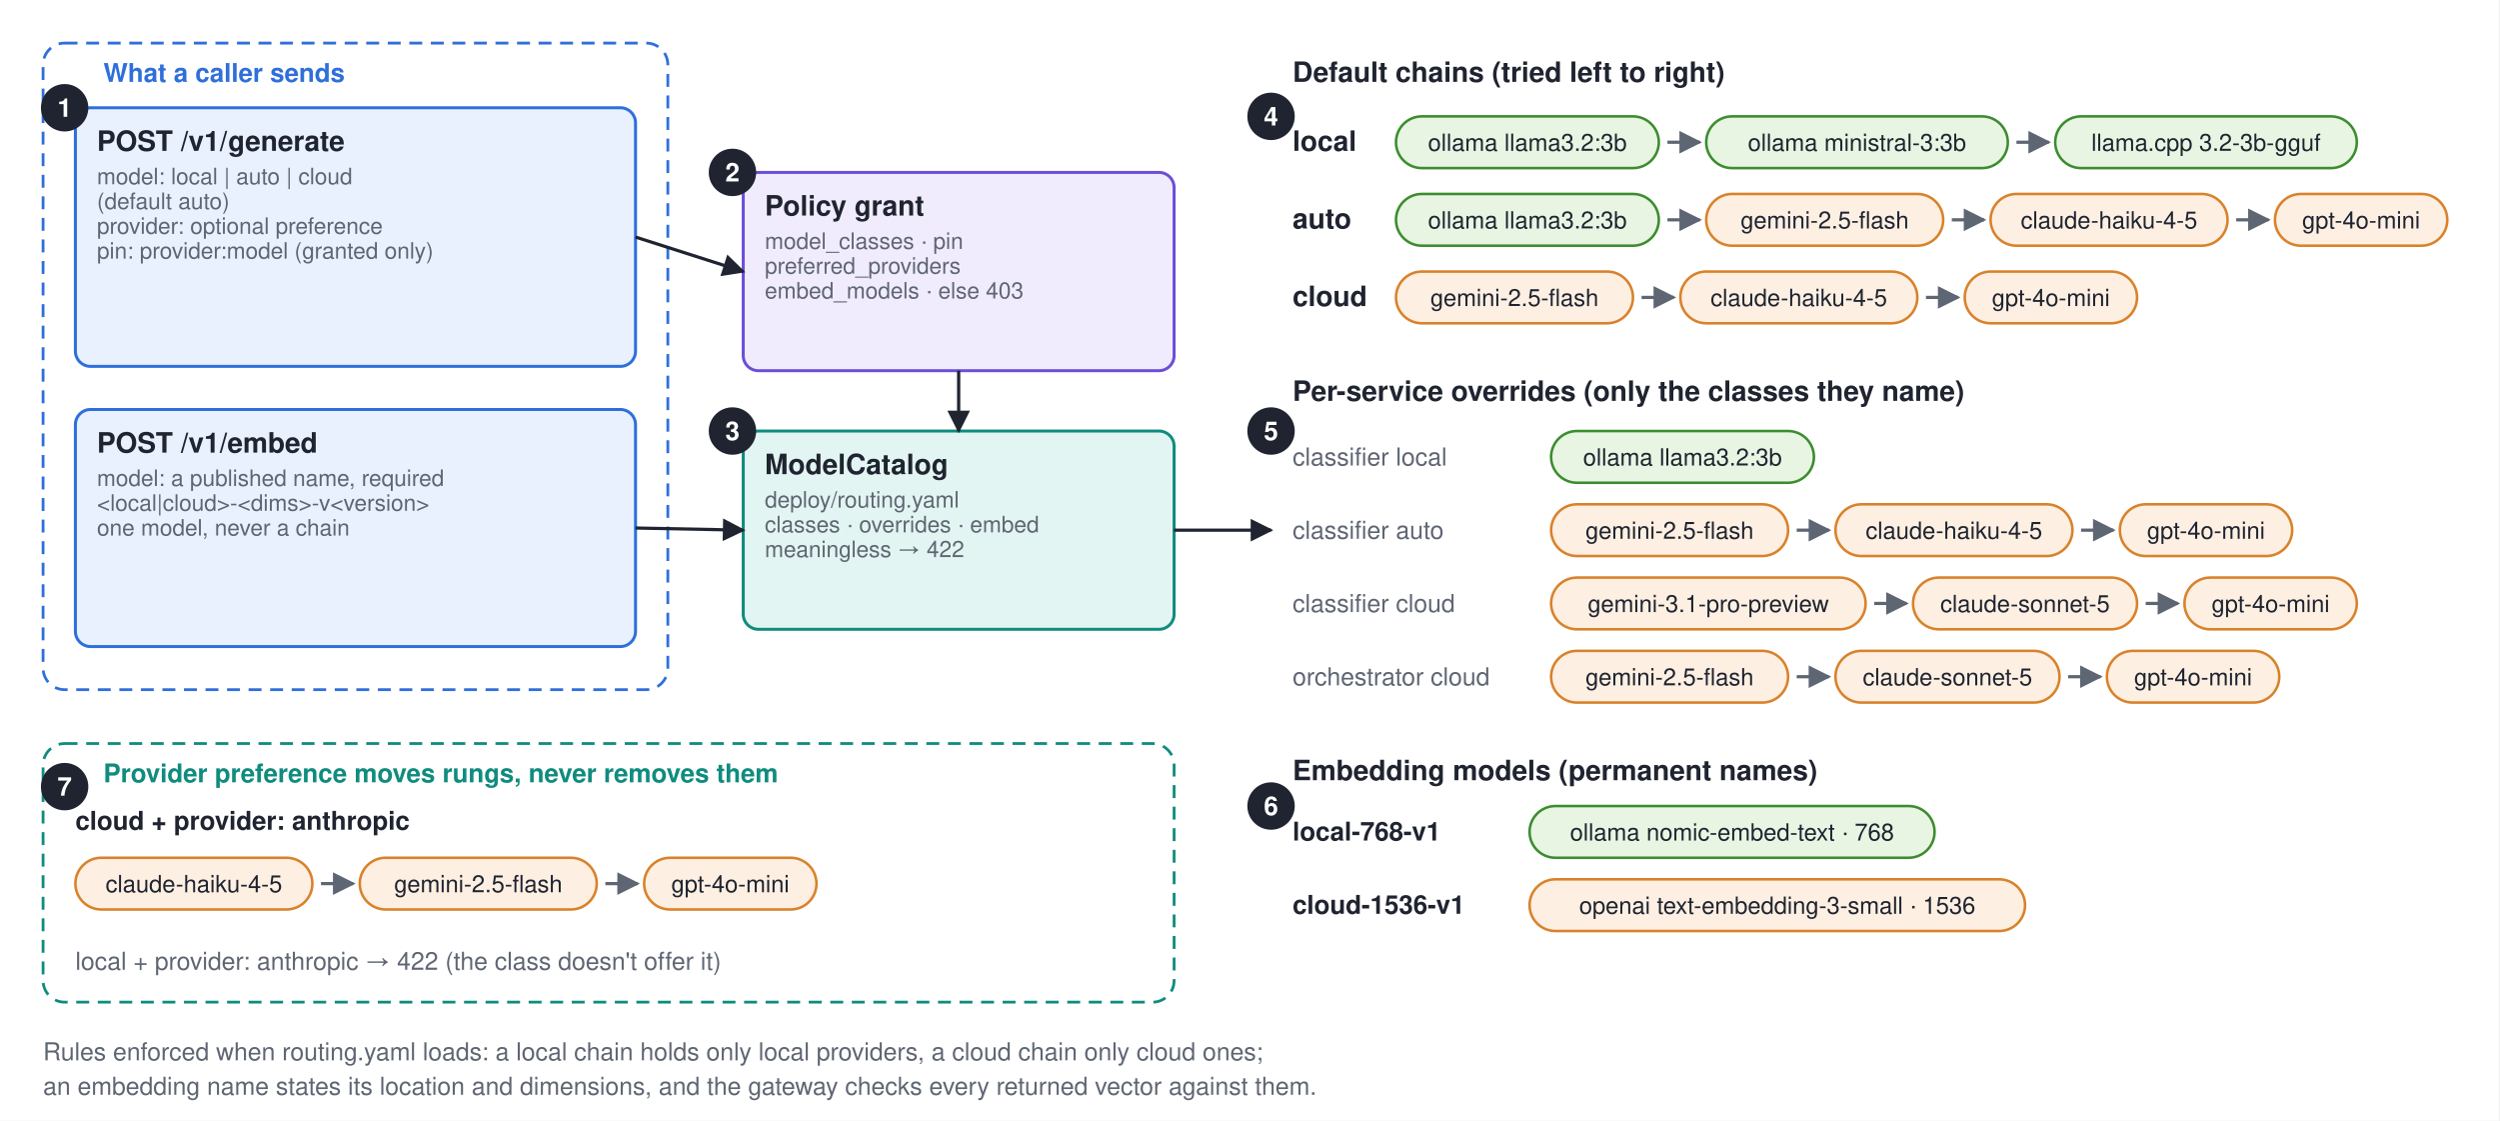
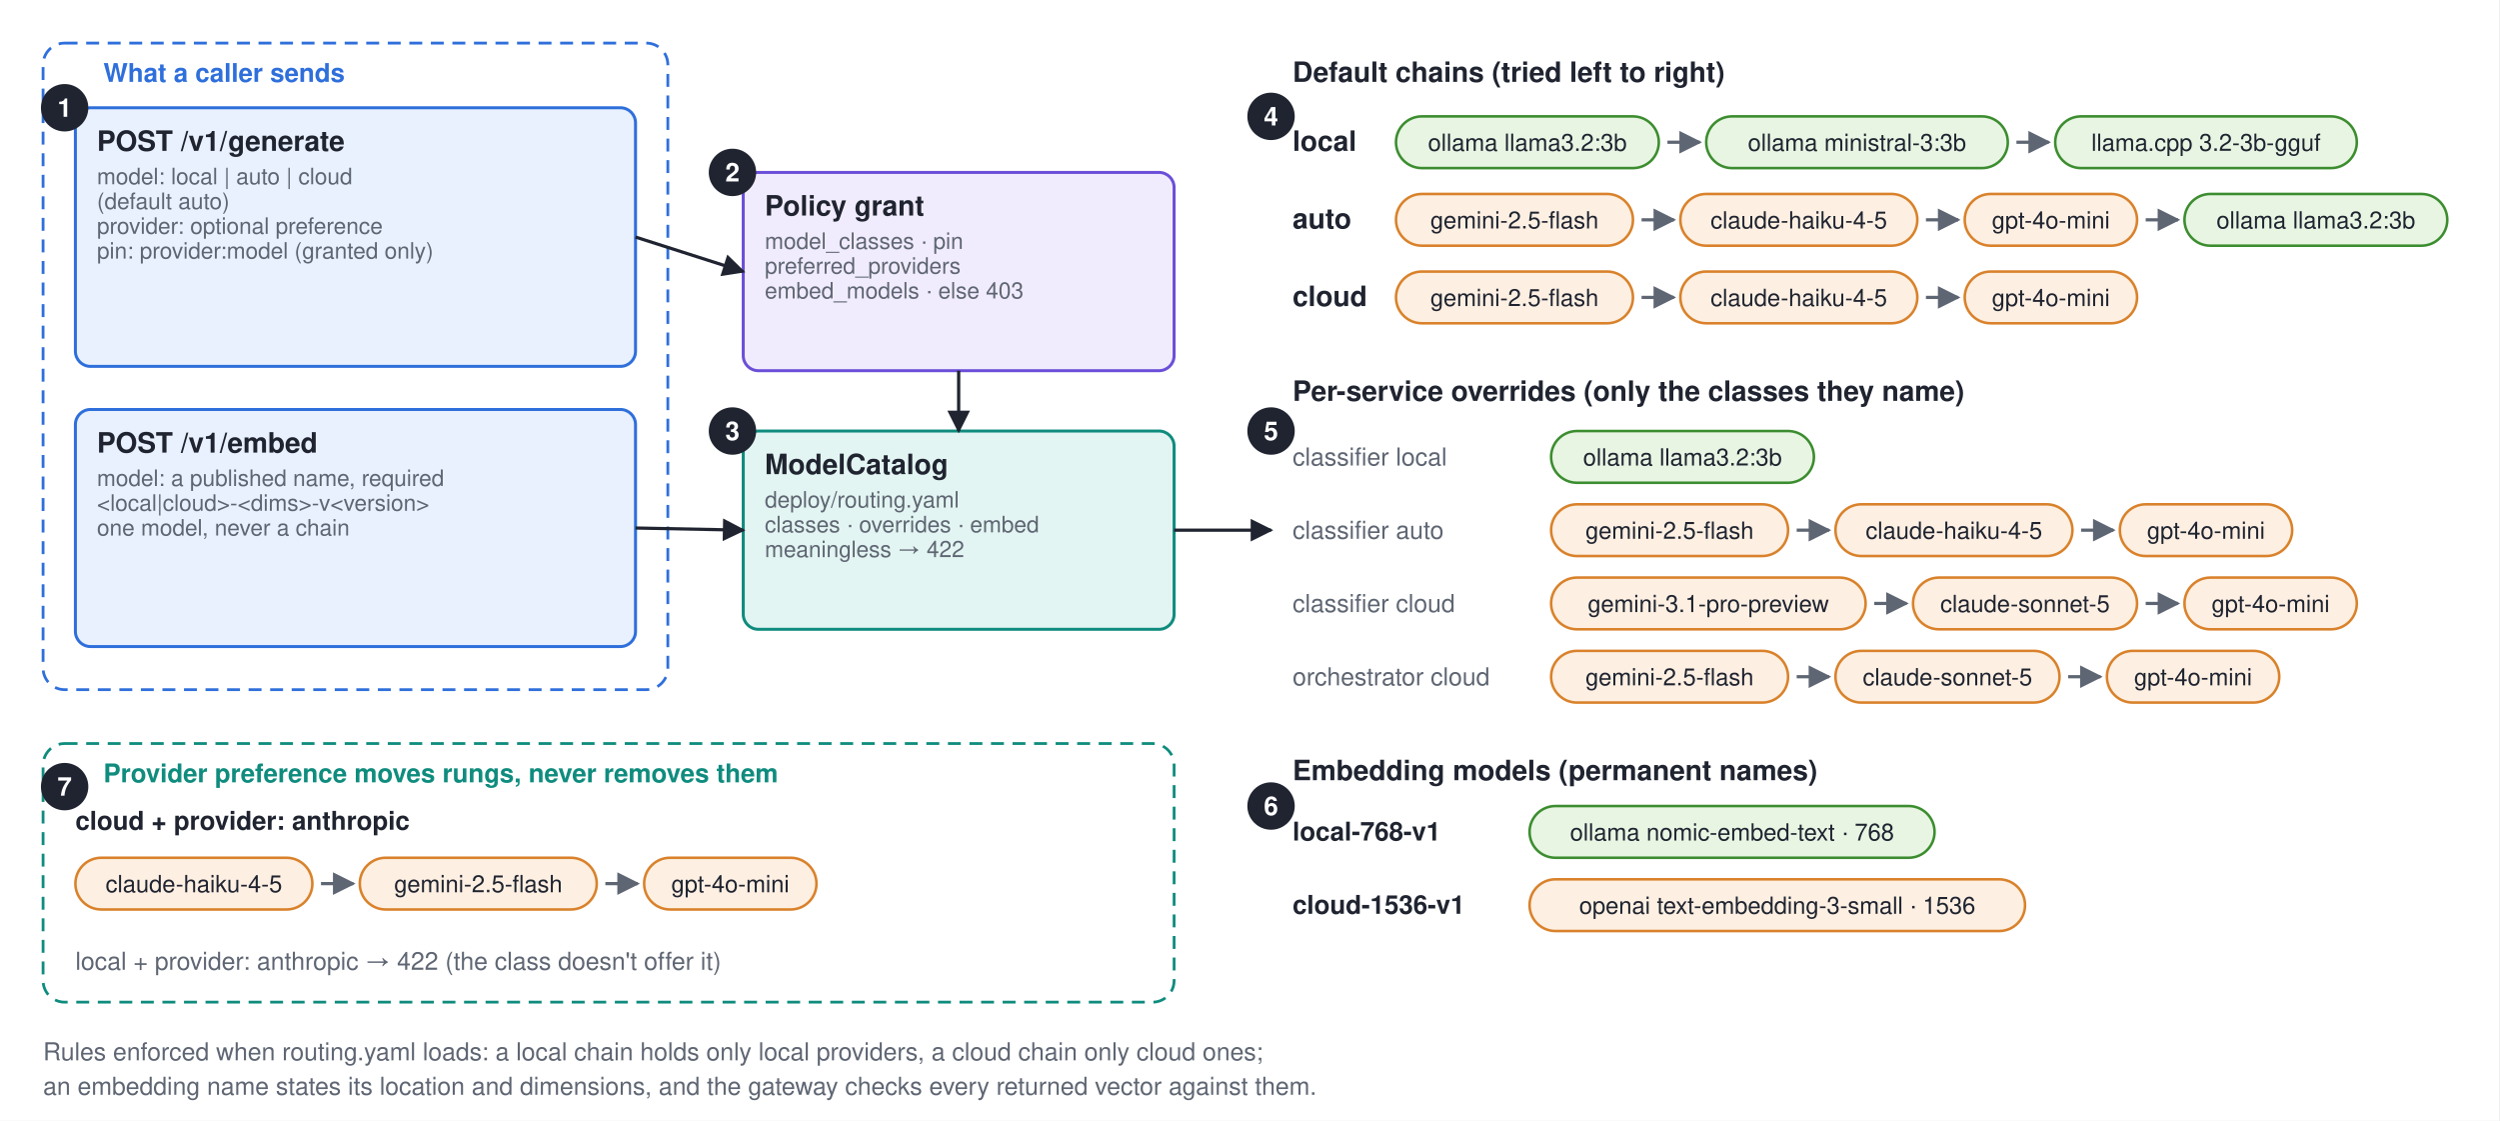
<svg xmlns="http://www.w3.org/2000/svg" viewBox="0 0 1160 520" width="1160" height="520" font-family="'Helvetica Neue', Helvetica, Arial, sans-serif" role="img">
  <defs>
    <marker id="arrow-ink" viewBox="0 0 10 10" refX="9" refY="5" markerWidth="7" markerHeight="7" orient="auto-start-reverse">
      <path d="M0,0 L10,5 L0,10 z" fill="#1F2430" />
    </marker>
    <marker id="arrow-muted" viewBox="0 0 10 10" refX="9" refY="5" markerWidth="7" markerHeight="7" orient="auto-start-reverse">
      <path d="M0,0 L10,5 L0,10 z" fill="#5F6673" />
    </marker>
    <marker id="arrow-error" viewBox="0 0 10 10" refX="9" refY="5" markerWidth="7" markerHeight="7" orient="auto-start-reverse">
      <path d="M0,0 L10,5 L0,10 z" fill="#C62828" />
    </marker>
  </defs>
  <rect width="1160" height="520" fill="#FFFFFF" />
  <rect x="20" y="20" width="290" height="300" rx="10" fill="none" stroke="#2F6FDB" stroke-width="1.3" stroke-dasharray="6 4" />
  <text x="48" y="38" font-size="12" font-weight="bold" fill="#2F6FDB" text-anchor="start">What a caller sends</text>
  <rect x="35" y="50" width="260" height="120" rx="7" fill="#E8F1FD" stroke="#2F6FDB" stroke-width="1.4" />
  <text x="45" y="70" font-size="13" font-weight="bold" fill="#1F2430" text-anchor="start">POST /v1/generate</text>
  <text x="45" y="85.5" font-size="10.5" font-weight="normal" fill="#5F6673" text-anchor="start">model: local | auto | cloud</text>
  <text x="45" y="97.0" font-size="10.5" font-weight="normal" fill="#5F6673" text-anchor="start">    (default auto)</text>
  <text x="45" y="108.5" font-size="10.5" font-weight="normal" fill="#5F6673" text-anchor="start">provider: optional preference</text>
  <text x="45" y="120.0" font-size="10.5" font-weight="normal" fill="#5F6673" text-anchor="start">pin: provider:model (granted only)</text>
  <rect x="35" y="190" width="260" height="110" rx="7" fill="#E8F1FD" stroke="#2F6FDB" stroke-width="1.4" />
  <text x="45" y="210" font-size="13" font-weight="bold" fill="#1F2430" text-anchor="start">POST /v1/embed</text>
  <text x="45" y="225.5" font-size="10.5" font-weight="normal" fill="#5F6673" text-anchor="start">model: a published name, required</text>
  <text x="45" y="237.0" font-size="10.5" font-weight="normal" fill="#5F6673" text-anchor="start">&lt;local|cloud&gt;-&lt;dims&gt;-v&lt;version&gt;</text>
  <text x="45" y="248.5" font-size="10.5" font-weight="normal" fill="#5F6673" text-anchor="start">one model, never a chain</text>
  <rect x="345" y="80" width="200" height="92" rx="7" fill="#F1ECFD" stroke="#6B4FD8" stroke-width="1.4" />
  <text x="355" y="100" font-size="13" font-weight="bold" fill="#1F2430" text-anchor="start">Policy grant</text>
  <text x="355" y="115.5" font-size="10.5" font-weight="normal" fill="#5F6673" text-anchor="start">model_classes · pin</text>
  <text x="355" y="127.0" font-size="10.5" font-weight="normal" fill="#5F6673" text-anchor="start">preferred_providers</text>
  <text x="355" y="138.5" font-size="10.5" font-weight="normal" fill="#5F6673" text-anchor="start">embed_models · else 403</text>
  <rect x="345" y="200" width="200" height="92" rx="7" fill="#E3F5F2" stroke="#0F8C7E" stroke-width="1.4" />
  <text x="355" y="220" font-size="13" font-weight="bold" fill="#1F2430" text-anchor="start">ModelCatalog</text>
  <text x="355" y="235.5" font-size="10.5" font-weight="normal" fill="#5F6673" text-anchor="start">deploy/routing.yaml</text>
  <text x="355" y="247.0" font-size="10.5" font-weight="normal" fill="#5F6673" text-anchor="start">classes · overrides · embed</text>
  <text x="355" y="258.5" font-size="10.5" font-weight="normal" fill="#5F6673" text-anchor="start">meaningless → 422</text>
  <polyline points="295,110 345,126" fill="none" stroke="#1F2430" stroke-width="1.5" marker-end="url(#arrow-ink)" />
  <polyline points="295,245 345,246" fill="none" stroke="#1F2430" stroke-width="1.5" marker-end="url(#arrow-ink)" />
  <polyline points="445,172 445,200" fill="none" stroke="#1F2430" stroke-width="1.5" marker-end="url(#arrow-ink)" />
  <polyline points="545,246 590,246" fill="none" stroke="#1F2430" stroke-width="1.5" marker-end="url(#arrow-ink)" />
  <text x="600" y="38" font-size="13" font-weight="bold" fill="#1F2430" text-anchor="start">Default chains (tried left to right)</text>
  <text x="600" y="70" font-size="13" font-weight="bold" fill="#1F2430" text-anchor="start">local</text>
  <rect x="648" y="54" width="122.0" height="24" rx="12" fill="#E8F5E3" stroke="#3C8D2F" stroke-width="1.2" />
  <text x="709.0" y="70" font-size="11" font-weight="normal" fill="#1F2430" text-anchor="middle">ollama llama3.2:3b</text>
  <polyline points="774.0,66 789.0,66" fill="none" stroke="#5F6673" stroke-width="1.5" marker-end="url(#arrow-muted)" />
  <rect x="792.0" y="54" width="140.0" height="24" rx="12" fill="#E8F5E3" stroke="#3C8D2F" stroke-width="1.2" />
  <text x="862.0" y="70" font-size="11" font-weight="normal" fill="#1F2430" text-anchor="middle">ollama ministral-3:3b</text>
  <polyline points="936.0,66 951.0,66" fill="none" stroke="#5F6673" stroke-width="1.5" marker-end="url(#arrow-muted)" />
  <rect x="954.0" y="54" width="140.0" height="24" rx="12" fill="#E8F5E3" stroke="#3C8D2F" stroke-width="1.2" />
  <text x="1024.0" y="70" font-size="11" font-weight="normal" fill="#1F2430" text-anchor="middle">llama.cpp 3.2-3b-gguf</text>
  <text x="600" y="106" font-size="13" font-weight="bold" fill="#1F2430" text-anchor="start">auto</text>
-   <rect x="648" y="90" width="122.0" height="24" rx="12" fill="#E8F5E3" stroke="#3C8D2F" stroke-width="1.2" />
-   <text x="709.0" y="106" font-size="11" font-weight="normal" fill="#1F2430" text-anchor="middle">ollama llama3.2:3b</text>
-   <polyline points="774.0,102 789.0,102" fill="none" stroke="#5F6673" stroke-width="1.5" marker-end="url(#arrow-muted)" />
-   <rect x="792.0" y="90" width="110.0" height="24" rx="12" fill="#FDEFE2" stroke="#D9822B" stroke-width="1.2" />
-   <text x="847.0" y="106" font-size="11" font-weight="normal" fill="#1F2430" text-anchor="middle">gemini-2.5-flash</text>
-   <polyline points="906.0,102 921.0,102" fill="none" stroke="#5F6673" stroke-width="1.5" marker-end="url(#arrow-muted)" />
-   <rect x="924.0" y="90" width="110.0" height="24" rx="12" fill="#FDEFE2" stroke="#D9822B" stroke-width="1.2" />
-   <text x="979.0" y="106" font-size="11" font-weight="normal" fill="#1F2430" text-anchor="middle">claude-haiku-4-5</text>
-   <polyline points="1038.0,102 1053.0,102" fill="none" stroke="#5F6673" stroke-width="1.5" marker-end="url(#arrow-muted)" />
-   <rect x="1056.0" y="90" width="80.0" height="24" rx="12" fill="#FDEFE2" stroke="#D9822B" stroke-width="1.2" />
-   <text x="1096.0" y="106" font-size="11" font-weight="normal" fill="#1F2430" text-anchor="middle">gpt-4o-mini</text>
+   <rect x="648" y="90" width="110.0" height="24" rx="12" fill="#FDEFE2" stroke="#D9822B" stroke-width="1.2" />
+   <text x="703.0" y="106" font-size="11" font-weight="normal" fill="#1F2430" text-anchor="middle">gemini-2.5-flash</text>
+   <polyline points="762.0,102 777.0,102" fill="none" stroke="#5F6673" stroke-width="1.5" marker-end="url(#arrow-muted)" />
+   <rect x="780.0" y="90" width="110.0" height="24" rx="12" fill="#FDEFE2" stroke="#D9822B" stroke-width="1.2" />
+   <text x="835.0" y="106" font-size="11" font-weight="normal" fill="#1F2430" text-anchor="middle">claude-haiku-4-5</text>
+   <polyline points="894.0,102 909.0,102" fill="none" stroke="#5F6673" stroke-width="1.5" marker-end="url(#arrow-muted)" />
+   <rect x="912.0" y="90" width="80.0" height="24" rx="12" fill="#FDEFE2" stroke="#D9822B" stroke-width="1.2" />
+   <text x="952.0" y="106" font-size="11" font-weight="normal" fill="#1F2430" text-anchor="middle">gpt-4o-mini</text>
+   <polyline points="996.0,102 1011.0,102" fill="none" stroke="#5F6673" stroke-width="1.5" marker-end="url(#arrow-muted)" />
+   <rect x="1014.0" y="90" width="122.0" height="24" rx="12" fill="#E8F5E3" stroke="#3C8D2F" stroke-width="1.2" />
+   <text x="1075.0" y="106" font-size="11" font-weight="normal" fill="#1F2430" text-anchor="middle">ollama llama3.2:3b</text>
  <text x="600" y="142" font-size="13" font-weight="bold" fill="#1F2430" text-anchor="start">cloud</text>
  <rect x="648" y="126" width="110.0" height="24" rx="12" fill="#FDEFE2" stroke="#D9822B" stroke-width="1.2" />
  <text x="703.0" y="142" font-size="11" font-weight="normal" fill="#1F2430" text-anchor="middle">gemini-2.5-flash</text>
  <polyline points="762.0,138 777.0,138" fill="none" stroke="#5F6673" stroke-width="1.5" marker-end="url(#arrow-muted)" />
  <rect x="780.0" y="126" width="110.0" height="24" rx="12" fill="#FDEFE2" stroke="#D9822B" stroke-width="1.2" />
  <text x="835.0" y="142" font-size="11" font-weight="normal" fill="#1F2430" text-anchor="middle">claude-haiku-4-5</text>
  <polyline points="894.0,138 909.0,138" fill="none" stroke="#5F6673" stroke-width="1.5" marker-end="url(#arrow-muted)" />
  <rect x="912.0" y="126" width="80.0" height="24" rx="12" fill="#FDEFE2" stroke="#D9822B" stroke-width="1.2" />
  <text x="952.0" y="142" font-size="11" font-weight="normal" fill="#1F2430" text-anchor="middle">gpt-4o-mini</text>
  <text x="600" y="186" font-size="13" font-weight="bold" fill="#1F2430" text-anchor="start">Per-service overrides (only the classes they name)</text>
  <text x="600" y="216" font-size="11.5" font-weight="normal" fill="#5F6673" text-anchor="start">classifier local</text>
  <rect x="720" y="200" width="122.0" height="24" rx="12" fill="#E8F5E3" stroke="#3C8D2F" stroke-width="1.2" />
  <text x="781.0" y="216" font-size="11" font-weight="normal" fill="#1F2430" text-anchor="middle">ollama llama3.2:3b</text>
  <text x="600" y="250" font-size="11.5" font-weight="normal" fill="#5F6673" text-anchor="start">classifier auto</text>
  <rect x="720" y="234" width="110.0" height="24" rx="12" fill="#FDEFE2" stroke="#D9822B" stroke-width="1.2" />
  <text x="775.0" y="250" font-size="11" font-weight="normal" fill="#1F2430" text-anchor="middle">gemini-2.5-flash</text>
  <polyline points="834.0,246 849.0,246" fill="none" stroke="#5F6673" stroke-width="1.5" marker-end="url(#arrow-muted)" />
  <rect x="852.0" y="234" width="110.0" height="24" rx="12" fill="#FDEFE2" stroke="#D9822B" stroke-width="1.2" />
  <text x="907.0" y="250" font-size="11" font-weight="normal" fill="#1F2430" text-anchor="middle">claude-haiku-4-5</text>
  <polyline points="966.0,246 981.0,246" fill="none" stroke="#5F6673" stroke-width="1.5" marker-end="url(#arrow-muted)" />
  <rect x="984.0" y="234" width="80.0" height="24" rx="12" fill="#FDEFE2" stroke="#D9822B" stroke-width="1.2" />
  <text x="1024.0" y="250" font-size="11" font-weight="normal" fill="#1F2430" text-anchor="middle">gpt-4o-mini</text>
  <text x="600" y="284" font-size="11.5" font-weight="normal" fill="#5F6673" text-anchor="start">classifier cloud</text>
  <rect x="720" y="268" width="146.0" height="24" rx="12" fill="#FDEFE2" stroke="#D9822B" stroke-width="1.2" />
  <text x="793.0" y="284" font-size="11" font-weight="normal" fill="#1F2430" text-anchor="middle">gemini-3.1-pro-preview</text>
  <polyline points="870.0,280 885.0,280" fill="none" stroke="#5F6673" stroke-width="1.5" marker-end="url(#arrow-muted)" />
  <rect x="888.0" y="268" width="104.0" height="24" rx="12" fill="#FDEFE2" stroke="#D9822B" stroke-width="1.2" />
  <text x="940.0" y="284" font-size="11" font-weight="normal" fill="#1F2430" text-anchor="middle">claude-sonnet-5</text>
  <polyline points="996.0,280 1011.0,280" fill="none" stroke="#5F6673" stroke-width="1.5" marker-end="url(#arrow-muted)" />
  <rect x="1014.0" y="268" width="80.0" height="24" rx="12" fill="#FDEFE2" stroke="#D9822B" stroke-width="1.2" />
  <text x="1054.0" y="284" font-size="11" font-weight="normal" fill="#1F2430" text-anchor="middle">gpt-4o-mini</text>
  <text x="600" y="318" font-size="11.5" font-weight="normal" fill="#5F6673" text-anchor="start">orchestrator cloud</text>
  <rect x="720" y="302" width="110.0" height="24" rx="12" fill="#FDEFE2" stroke="#D9822B" stroke-width="1.2" />
  <text x="775.0" y="318" font-size="11" font-weight="normal" fill="#1F2430" text-anchor="middle">gemini-2.5-flash</text>
  <polyline points="834.0,314 849.0,314" fill="none" stroke="#5F6673" stroke-width="1.5" marker-end="url(#arrow-muted)" />
  <rect x="852.0" y="302" width="104.0" height="24" rx="12" fill="#FDEFE2" stroke="#D9822B" stroke-width="1.2" />
  <text x="904.0" y="318" font-size="11" font-weight="normal" fill="#1F2430" text-anchor="middle">claude-sonnet-5</text>
  <polyline points="960.0,314 975.0,314" fill="none" stroke="#5F6673" stroke-width="1.5" marker-end="url(#arrow-muted)" />
  <rect x="978.0" y="302" width="80.0" height="24" rx="12" fill="#FDEFE2" stroke="#D9822B" stroke-width="1.2" />
  <text x="1018.0" y="318" font-size="11" font-weight="normal" fill="#1F2430" text-anchor="middle">gpt-4o-mini</text>
  <text x="600" y="362" font-size="13" font-weight="bold" fill="#1F2430" text-anchor="start">Embedding models (permanent names)</text>
  <text x="600" y="390" font-size="12" font-weight="bold" fill="#1F2430" text-anchor="start">local-768-v1</text>
  <rect x="710" y="374" width="188.0" height="24" rx="12" fill="#E8F5E3" stroke="#3C8D2F" stroke-width="1.2" />
  <text x="804.0" y="390" font-size="11" font-weight="normal" fill="#1F2430" text-anchor="middle">ollama nomic-embed-text · 768</text>
  <text x="600" y="424" font-size="12" font-weight="bold" fill="#1F2430" text-anchor="start">cloud-1536-v1</text>
  <rect x="710" y="408" width="230.0" height="24" rx="12" fill="#FDEFE2" stroke="#D9822B" stroke-width="1.2" />
  <text x="825.0" y="424" font-size="11" font-weight="normal" fill="#1F2430" text-anchor="middle">openai text-embedding-3-small · 1536</text>
  <rect x="20" y="345" width="525" height="120" rx="10" fill="none" stroke="#0F8C7E" stroke-width="1.3" stroke-dasharray="6 4" />
  <text x="48" y="363" font-size="12" font-weight="bold" fill="#0F8C7E" text-anchor="start">Provider preference moves rungs, never removes them</text>
  <text x="35" y="385" font-size="12" font-weight="bold" fill="#1F2430" text-anchor="start">cloud + provider: anthropic</text>
  <rect x="35" y="398" width="110.0" height="24" rx="12" fill="#FDEFE2" stroke="#D9822B" stroke-width="1.2" />
  <text x="90.0" y="414" font-size="11" font-weight="normal" fill="#1F2430" text-anchor="middle">claude-haiku-4-5</text>
  <polyline points="149.0,410 164.0,410" fill="none" stroke="#5F6673" stroke-width="1.5" marker-end="url(#arrow-muted)" />
  <rect x="167.0" y="398" width="110.0" height="24" rx="12" fill="#FDEFE2" stroke="#D9822B" stroke-width="1.2" />
  <text x="222.0" y="414" font-size="11" font-weight="normal" fill="#1F2430" text-anchor="middle">gemini-2.5-flash</text>
  <polyline points="281.0,410 296.0,410" fill="none" stroke="#5F6673" stroke-width="1.5" marker-end="url(#arrow-muted)" />
  <rect x="299.0" y="398" width="80.0" height="24" rx="12" fill="#FDEFE2" stroke="#D9822B" stroke-width="1.2" />
  <text x="339.0" y="414" font-size="11" font-weight="normal" fill="#1F2430" text-anchor="middle">gpt-4o-mini</text>
  <text x="35" y="450" font-size="11.5" font-weight="normal" fill="#5F6673" text-anchor="start">local + provider: anthropic → 422 (the class doesn't offer it)</text>
  <text x="20" y="492" font-size="11.5" font-weight="normal" fill="#5F6673" text-anchor="start">Rules enforced when routing.yaml loads: a local chain holds only local providers, a cloud chain only cloud ones;</text>
  <text x="20" y="508" font-size="11.5" font-weight="normal" fill="#5F6673" text-anchor="start">an embedding name states its location and dimensions, and the gateway checks every returned vector against them.</text>
  <circle cx="30" cy="50" r="11" fill="#1F2430" />
  <text x="30" y="54.2" font-size="12" font-weight="bold" fill="#FFFFFF" text-anchor="middle">1</text>
  <circle cx="340" cy="80" r="11" fill="#1F2430" />
  <text x="340" y="84.2" font-size="12" font-weight="bold" fill="#FFFFFF" text-anchor="middle">2</text>
  <circle cx="340" cy="200" r="11" fill="#1F2430" />
  <text x="340" y="204.2" font-size="12" font-weight="bold" fill="#FFFFFF" text-anchor="middle">3</text>
  <circle cx="590" cy="54" r="11" fill="#1F2430" />
  <text x="590" y="58.2" font-size="12" font-weight="bold" fill="#FFFFFF" text-anchor="middle">4</text>
  <circle cx="590" cy="200" r="11" fill="#1F2430" />
  <text x="590" y="204.2" font-size="12" font-weight="bold" fill="#FFFFFF" text-anchor="middle">5</text>
  <circle cx="590" cy="374" r="11" fill="#1F2430" />
  <text x="590" y="378.2" font-size="12" font-weight="bold" fill="#FFFFFF" text-anchor="middle">6</text>
  <circle cx="30" cy="365" r="11" fill="#1F2430" />
  <text x="30" y="369.2" font-size="12" font-weight="bold" fill="#FFFFFF" text-anchor="middle">7</text>
</svg>
